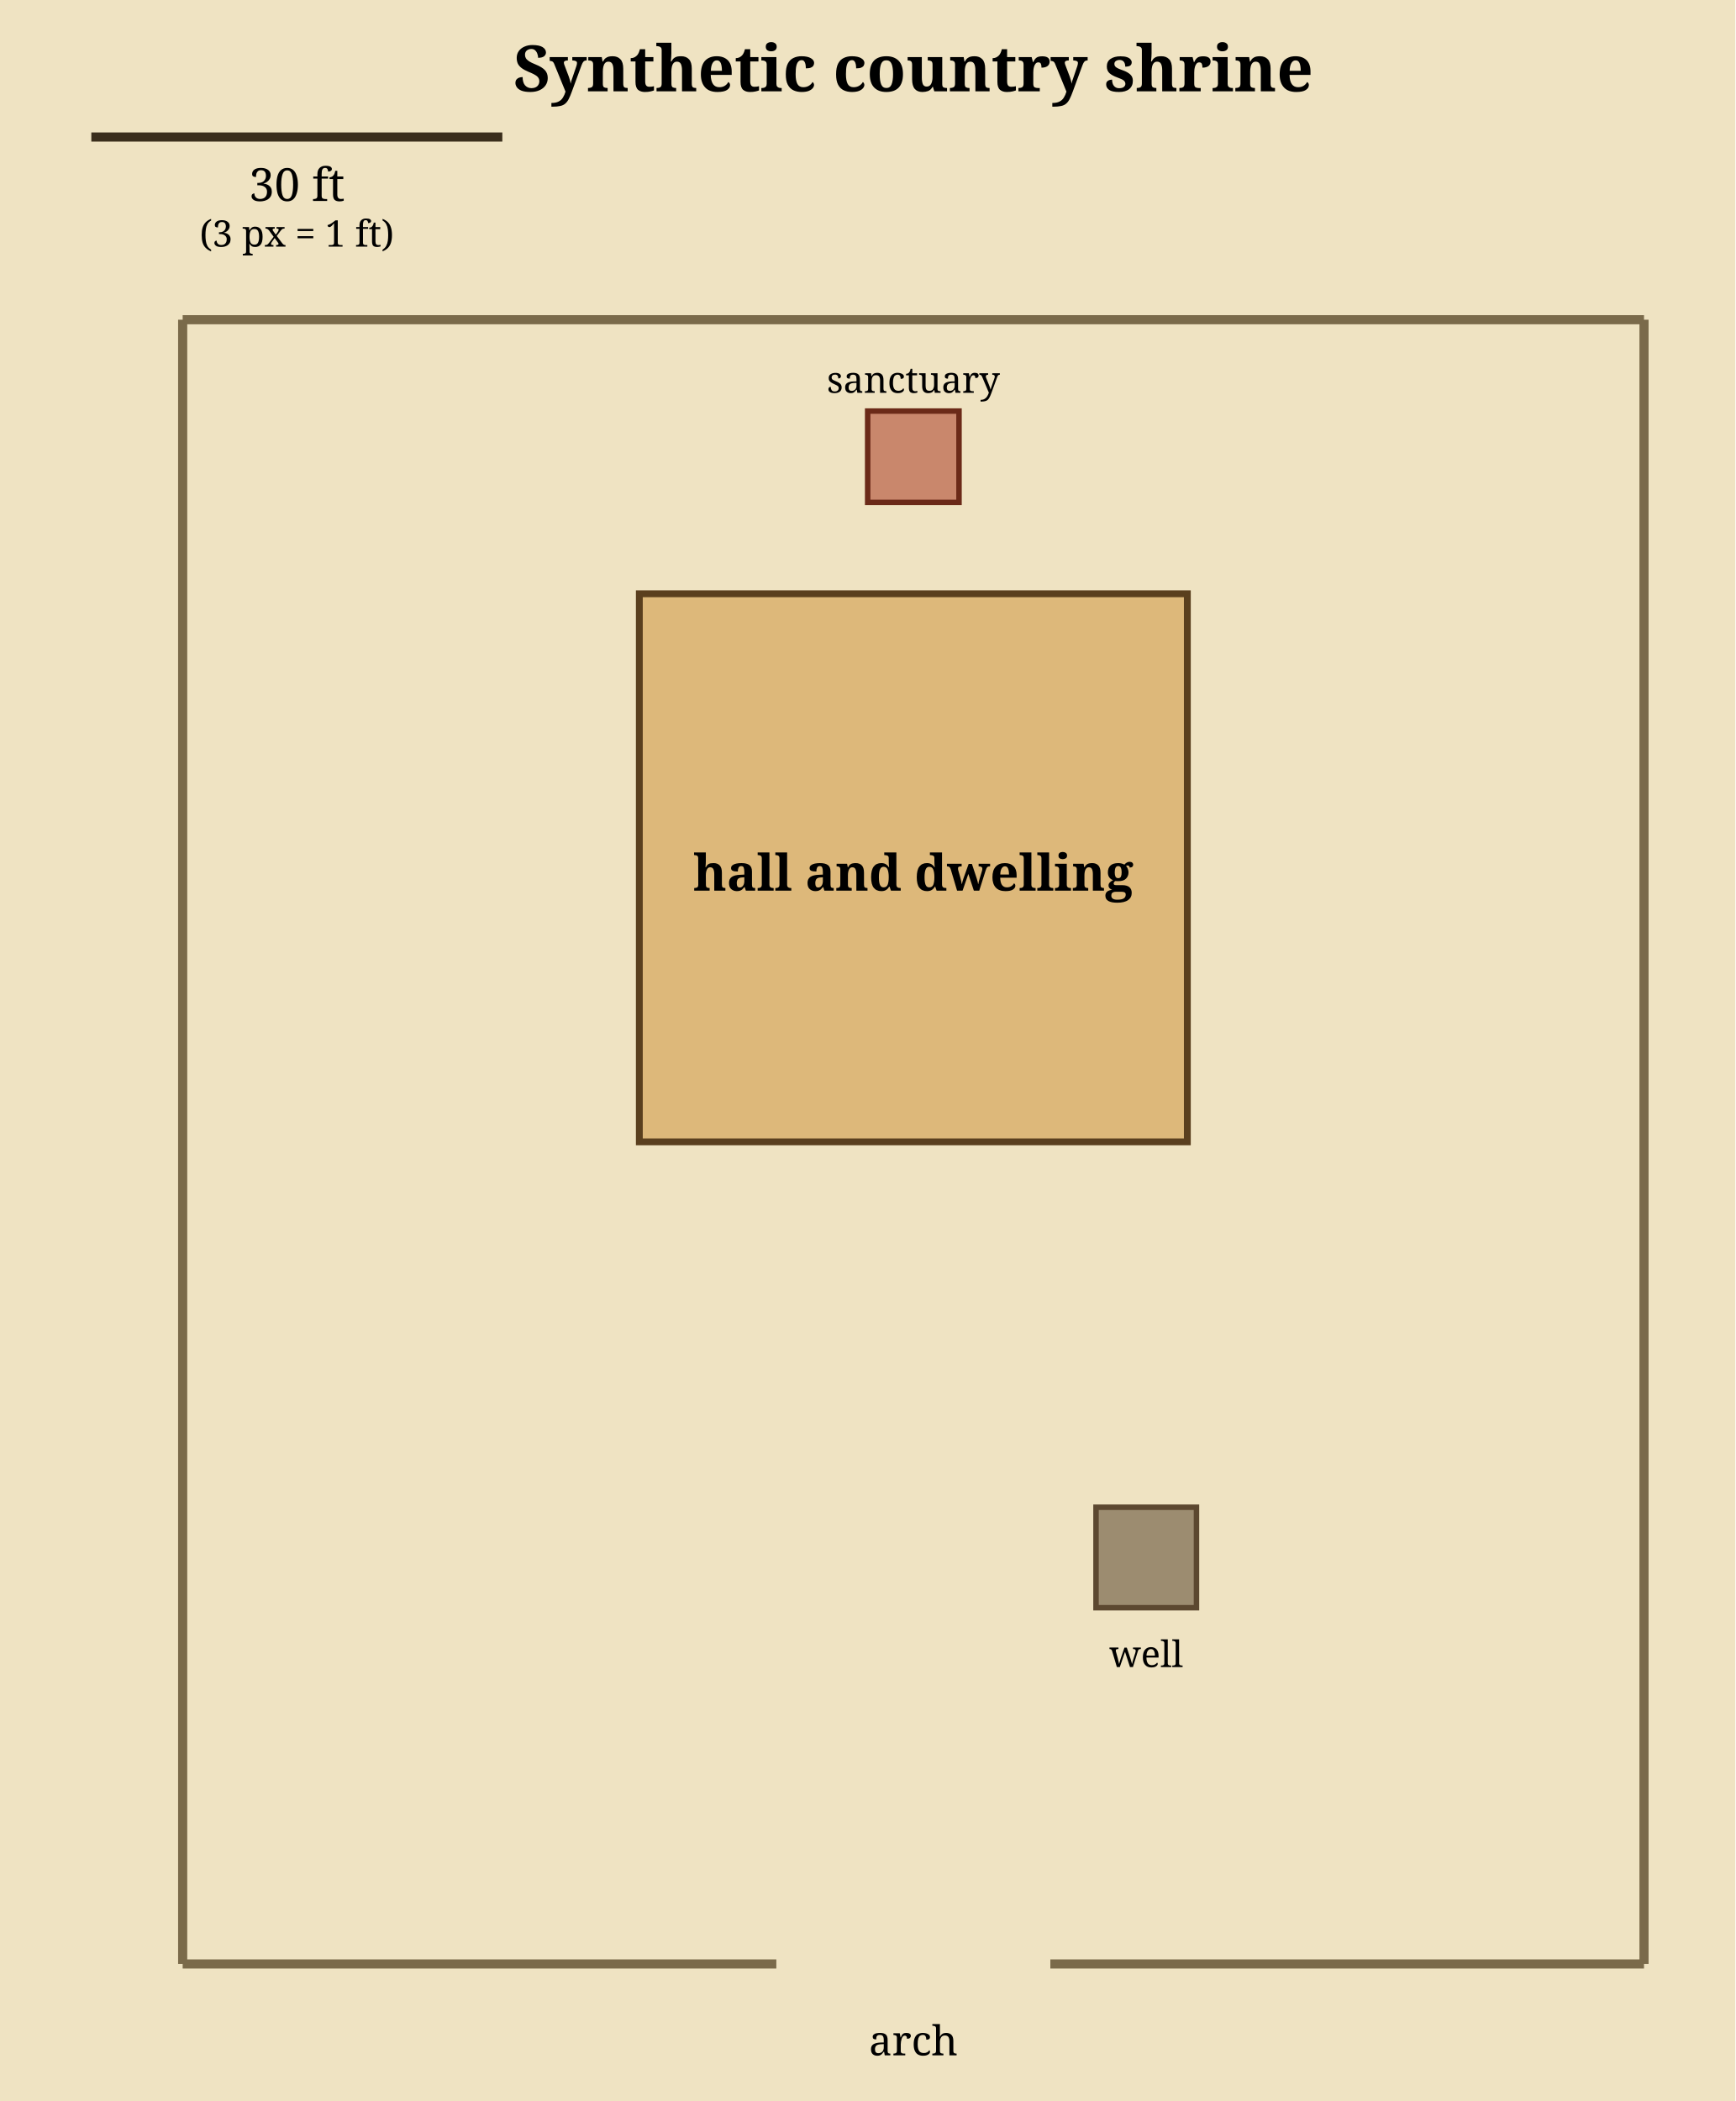
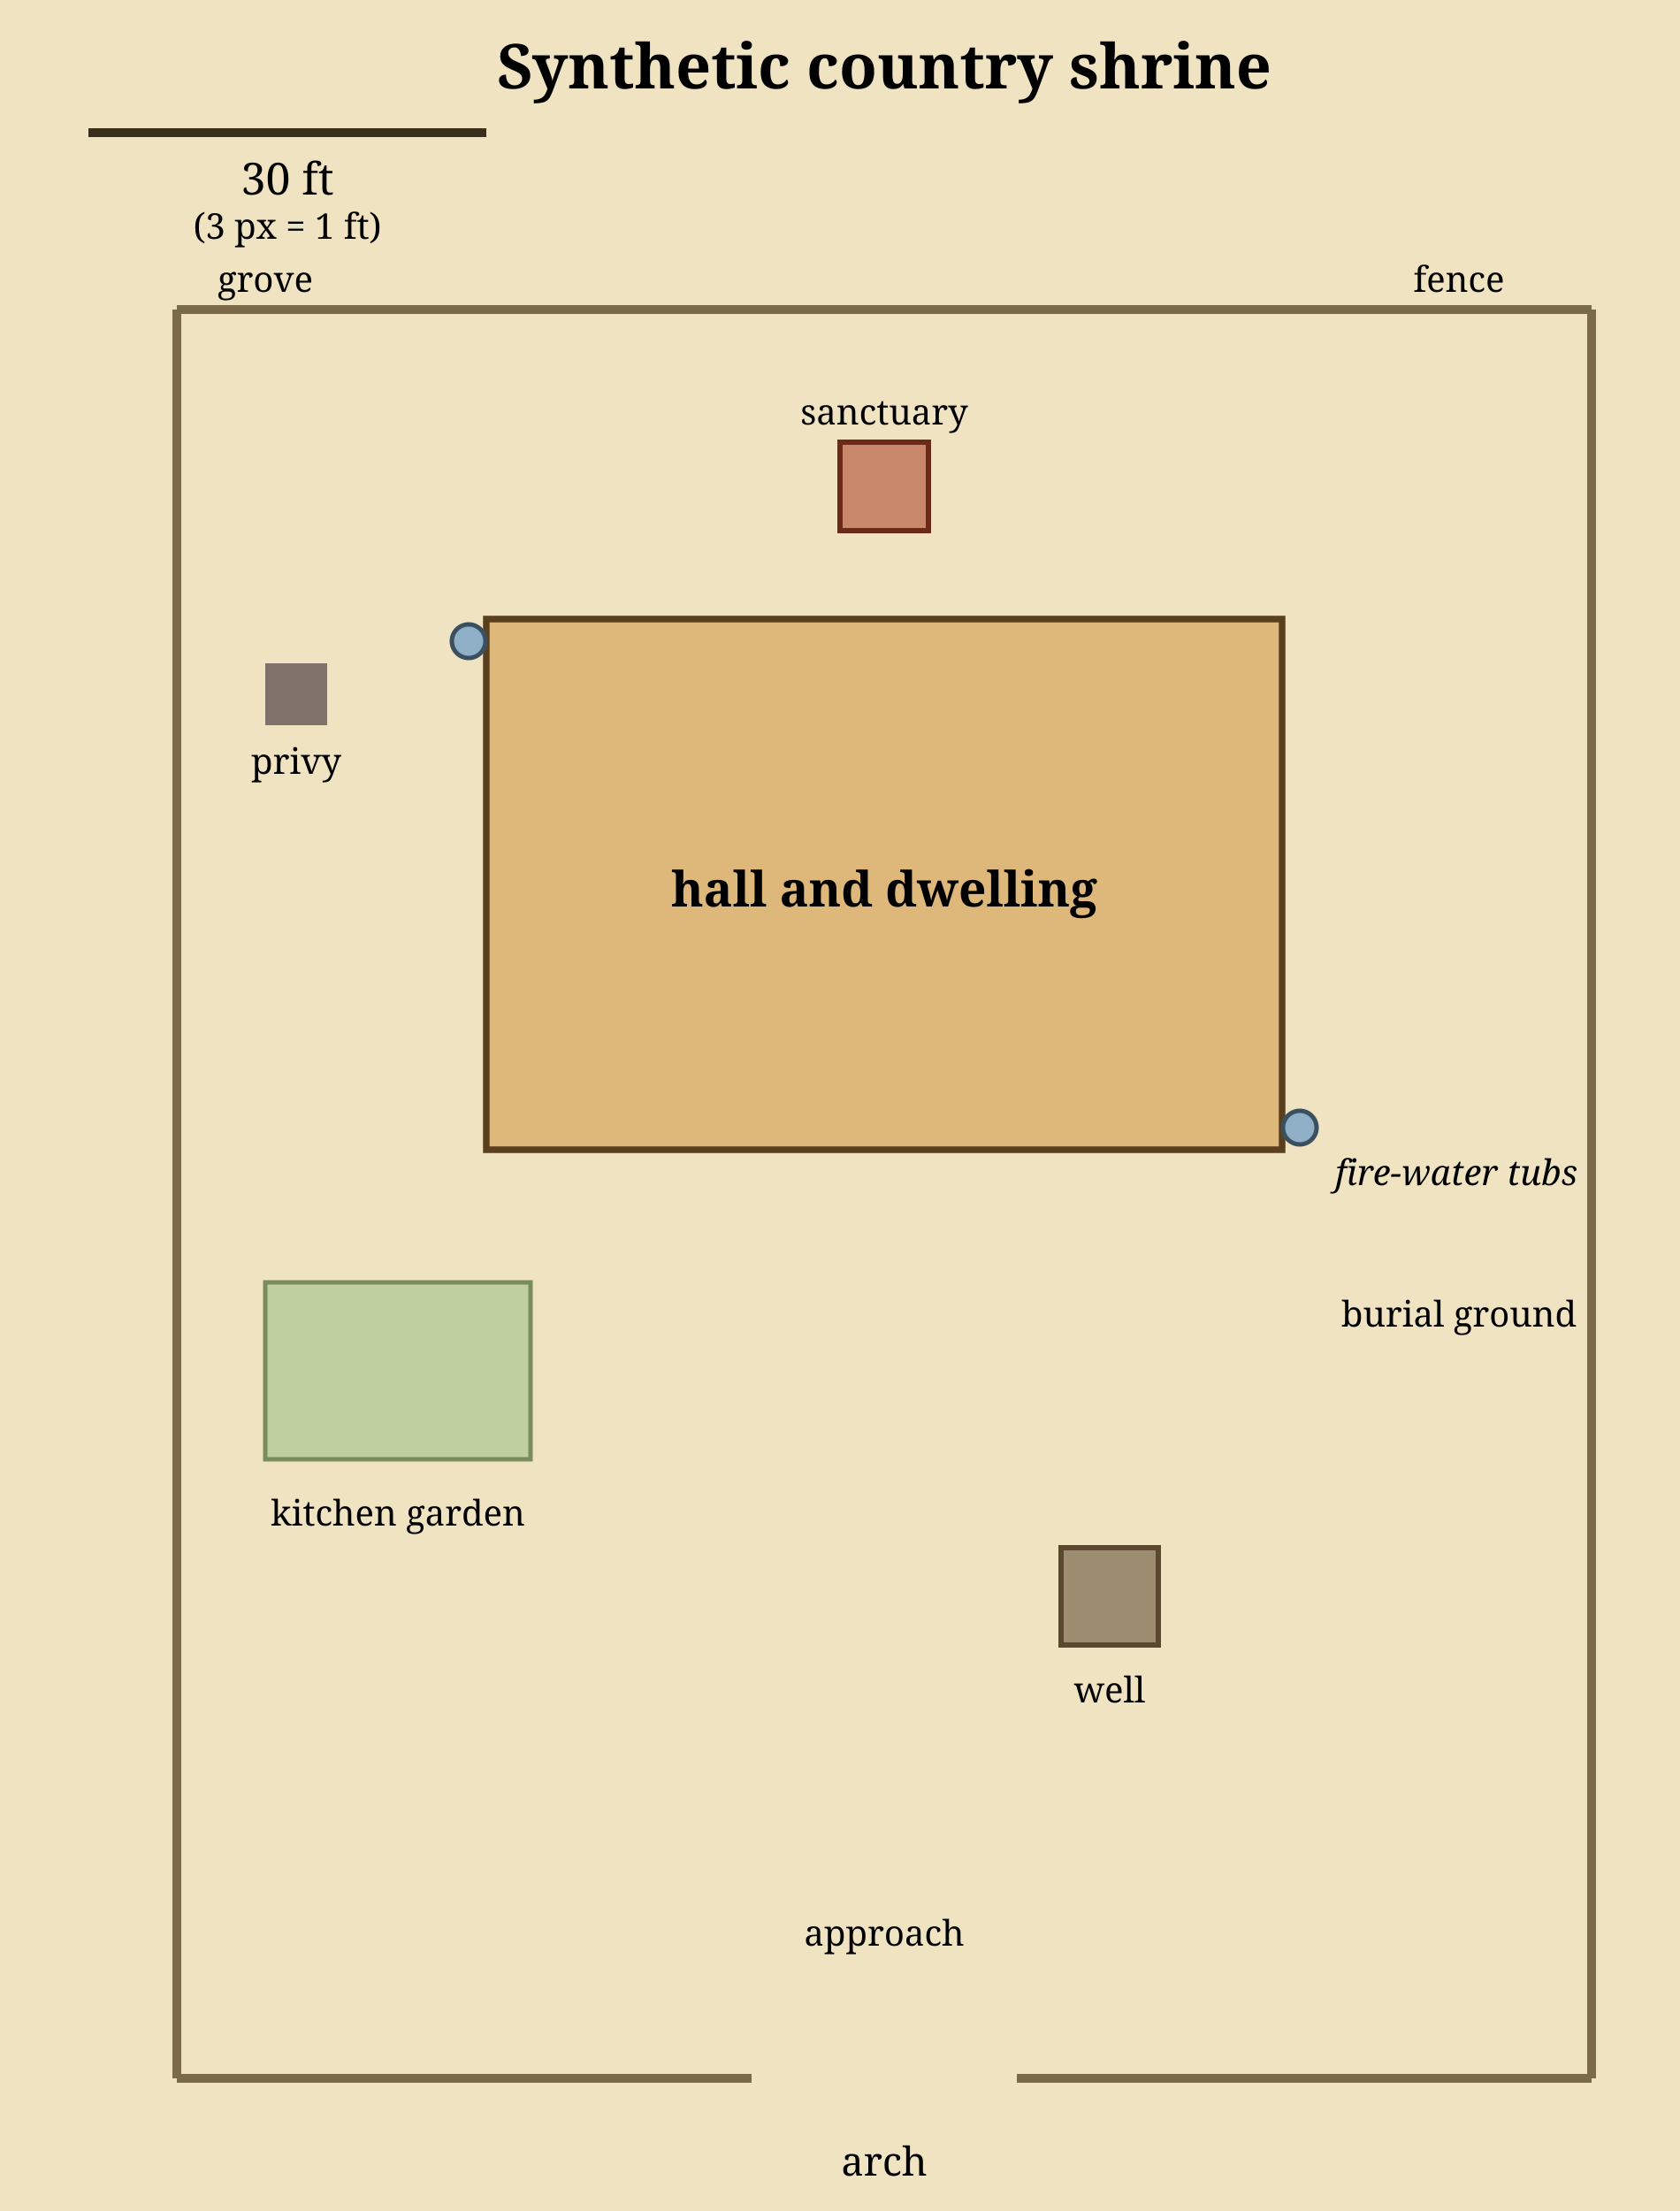
- <svg xmlns="http://www.w3.org/2000/svg" viewBox="0 0 380 460" font-family="Georgia, serif">
-   <rect x="0" y="0" width="380" height="460" fill="#EFE3C2" />
+ <svg xmlns="http://www.w3.org/2000/svg" viewBox="0 0 380 500" font-family="Georgia, serif">
+   <rect x="0" y="0" width="380" height="500" fill="#EFE3C2" />
  <text x="200" y="20" text-anchor="middle" font-size="14" font-weight="bold">Synthetic country shrine</text>
  <g stroke="#3A2E1C">
    <line x1="20" y1="30" x2="110" y2="30" stroke-width="2" />
  </g>
  <text x="65" y="44" text-anchor="middle" font-size="10">30 ft</text>
  <text x="65" y="54" text-anchor="middle" font-size="8">(3 px = 1 ft)</text>
-   <rect x="40" y="70" width="320" height="360" fill="url(#keidai-gravel)" id="precinct" />
+   <rect x="40" y="70" width="320" height="400" fill="url(#keidai-gravel)" id="precinct" />
  <g id="fence" stroke="#7A6A4A" stroke-width="2" fill="none">
    <line x1="40" y1="70" x2="360" y2="70" />
-     <line x1="40" y1="70" x2="40" y2="430" />
-     <line x1="360" y1="70" x2="360" y2="430" />
-     <line x1="40" y1="430" x2="170" y2="430" />
-     <line x1="230" y1="430" x2="360" y2="430" />
+     <line x1="40" y1="70" x2="40" y2="470" />
+     <line x1="360" y1="70" x2="360" y2="470" />
+     <line x1="40" y1="470" x2="170" y2="470" />
+     <line x1="230" y1="470" x2="360" y2="470" />
  </g>
-   <rect x="185" y="250" width="30" height="180" fill="none" id="approach" />
-   <rect x="170" y="418" width="60" height="24" fill="none" id="arch" />
-   <text x="200" y="450" text-anchor="middle" font-size="9">arch</text>
-   <rect x="140" y="130" width="120" height="120" fill="#DDB87A" stroke="#5A3F1E" stroke-width="1.5" id="hall" />
-   <text x="200" y="195" text-anchor="middle" font-size="11" font-weight="bold">hall and dwelling</text>
-   <rect x="190" y="90" width="20" height="20" fill="#C9876C" stroke="#6B2A18" stroke-width="1.2" id="sanctuary" />
-   <text x="200" y="86" text-anchor="middle" font-size="8">sanctuary</text>
-   <rect x="240" y="330" width="22" height="22" fill="#9C8C70" stroke="#5C4830" stroke-width="1.2" id="well" />
-   <text x="251" y="365" text-anchor="middle" font-size="8">well</text>
+   <text x="330" y="66" text-anchor="middle" font-size="8">fence</text>
+   <text x="60" y="66" text-anchor="middle" font-size="8">grove</text>
+   <rect x="185" y="270" width="30" height="200" fill="none" id="approach" />
+   <text x="200" y="440" text-anchor="middle" font-size="8">approach</text>
+   <rect x="170" y="458" width="60" height="24" fill="none" id="arch" />
+   <text x="200" y="492" text-anchor="middle" font-size="9">arch</text>
+   <rect x="110" y="140" width="180" height="120" fill="#DDB87A" stroke="#5A3F1E" stroke-width="1.5" id="hall" />
+   <text x="200" y="205" text-anchor="middle" font-size="11" font-weight="bold">hall and dwelling</text>
+   <rect x="190" y="100" width="20" height="20" fill="#C9876C" stroke="#6B2A18" stroke-width="1.2" id="sanctuary" />
+   <text x="200" y="96" text-anchor="middle" font-size="8">sanctuary</text>
+   <rect x="240" y="350" width="22" height="22" fill="#9C8C70" stroke="#5C4830" stroke-width="1.2" id="well" />
+   <text x="251" y="385" text-anchor="middle" font-size="8">well</text>
+   <rect x="60" y="290" width="60" height="40" fill="#BFCFA0" stroke="#7A8C5C" stroke-width="1" />
+   <text x="90" y="345" text-anchor="middle" font-size="8">kitchen garden</text>
+   <rect x="60" y="150" width="14" height="14" fill="#7E726A" />
+   <text x="67" y="175" text-anchor="middle" font-size="8">privy</text>
+   <text x="330" y="300" text-anchor="middle" font-size="8">burial ground</text>
+   <g fill="#8FB0C6" stroke="#3A5060" stroke-width="1">
+     <circle cx="106" cy="145" r="3.8" />
+     <circle cx="294" cy="255" r="3.8" />
+   </g>
+   <text x="302" y="268" font-size="8" font-style="italic">fire-water tubs</text>
</svg>
